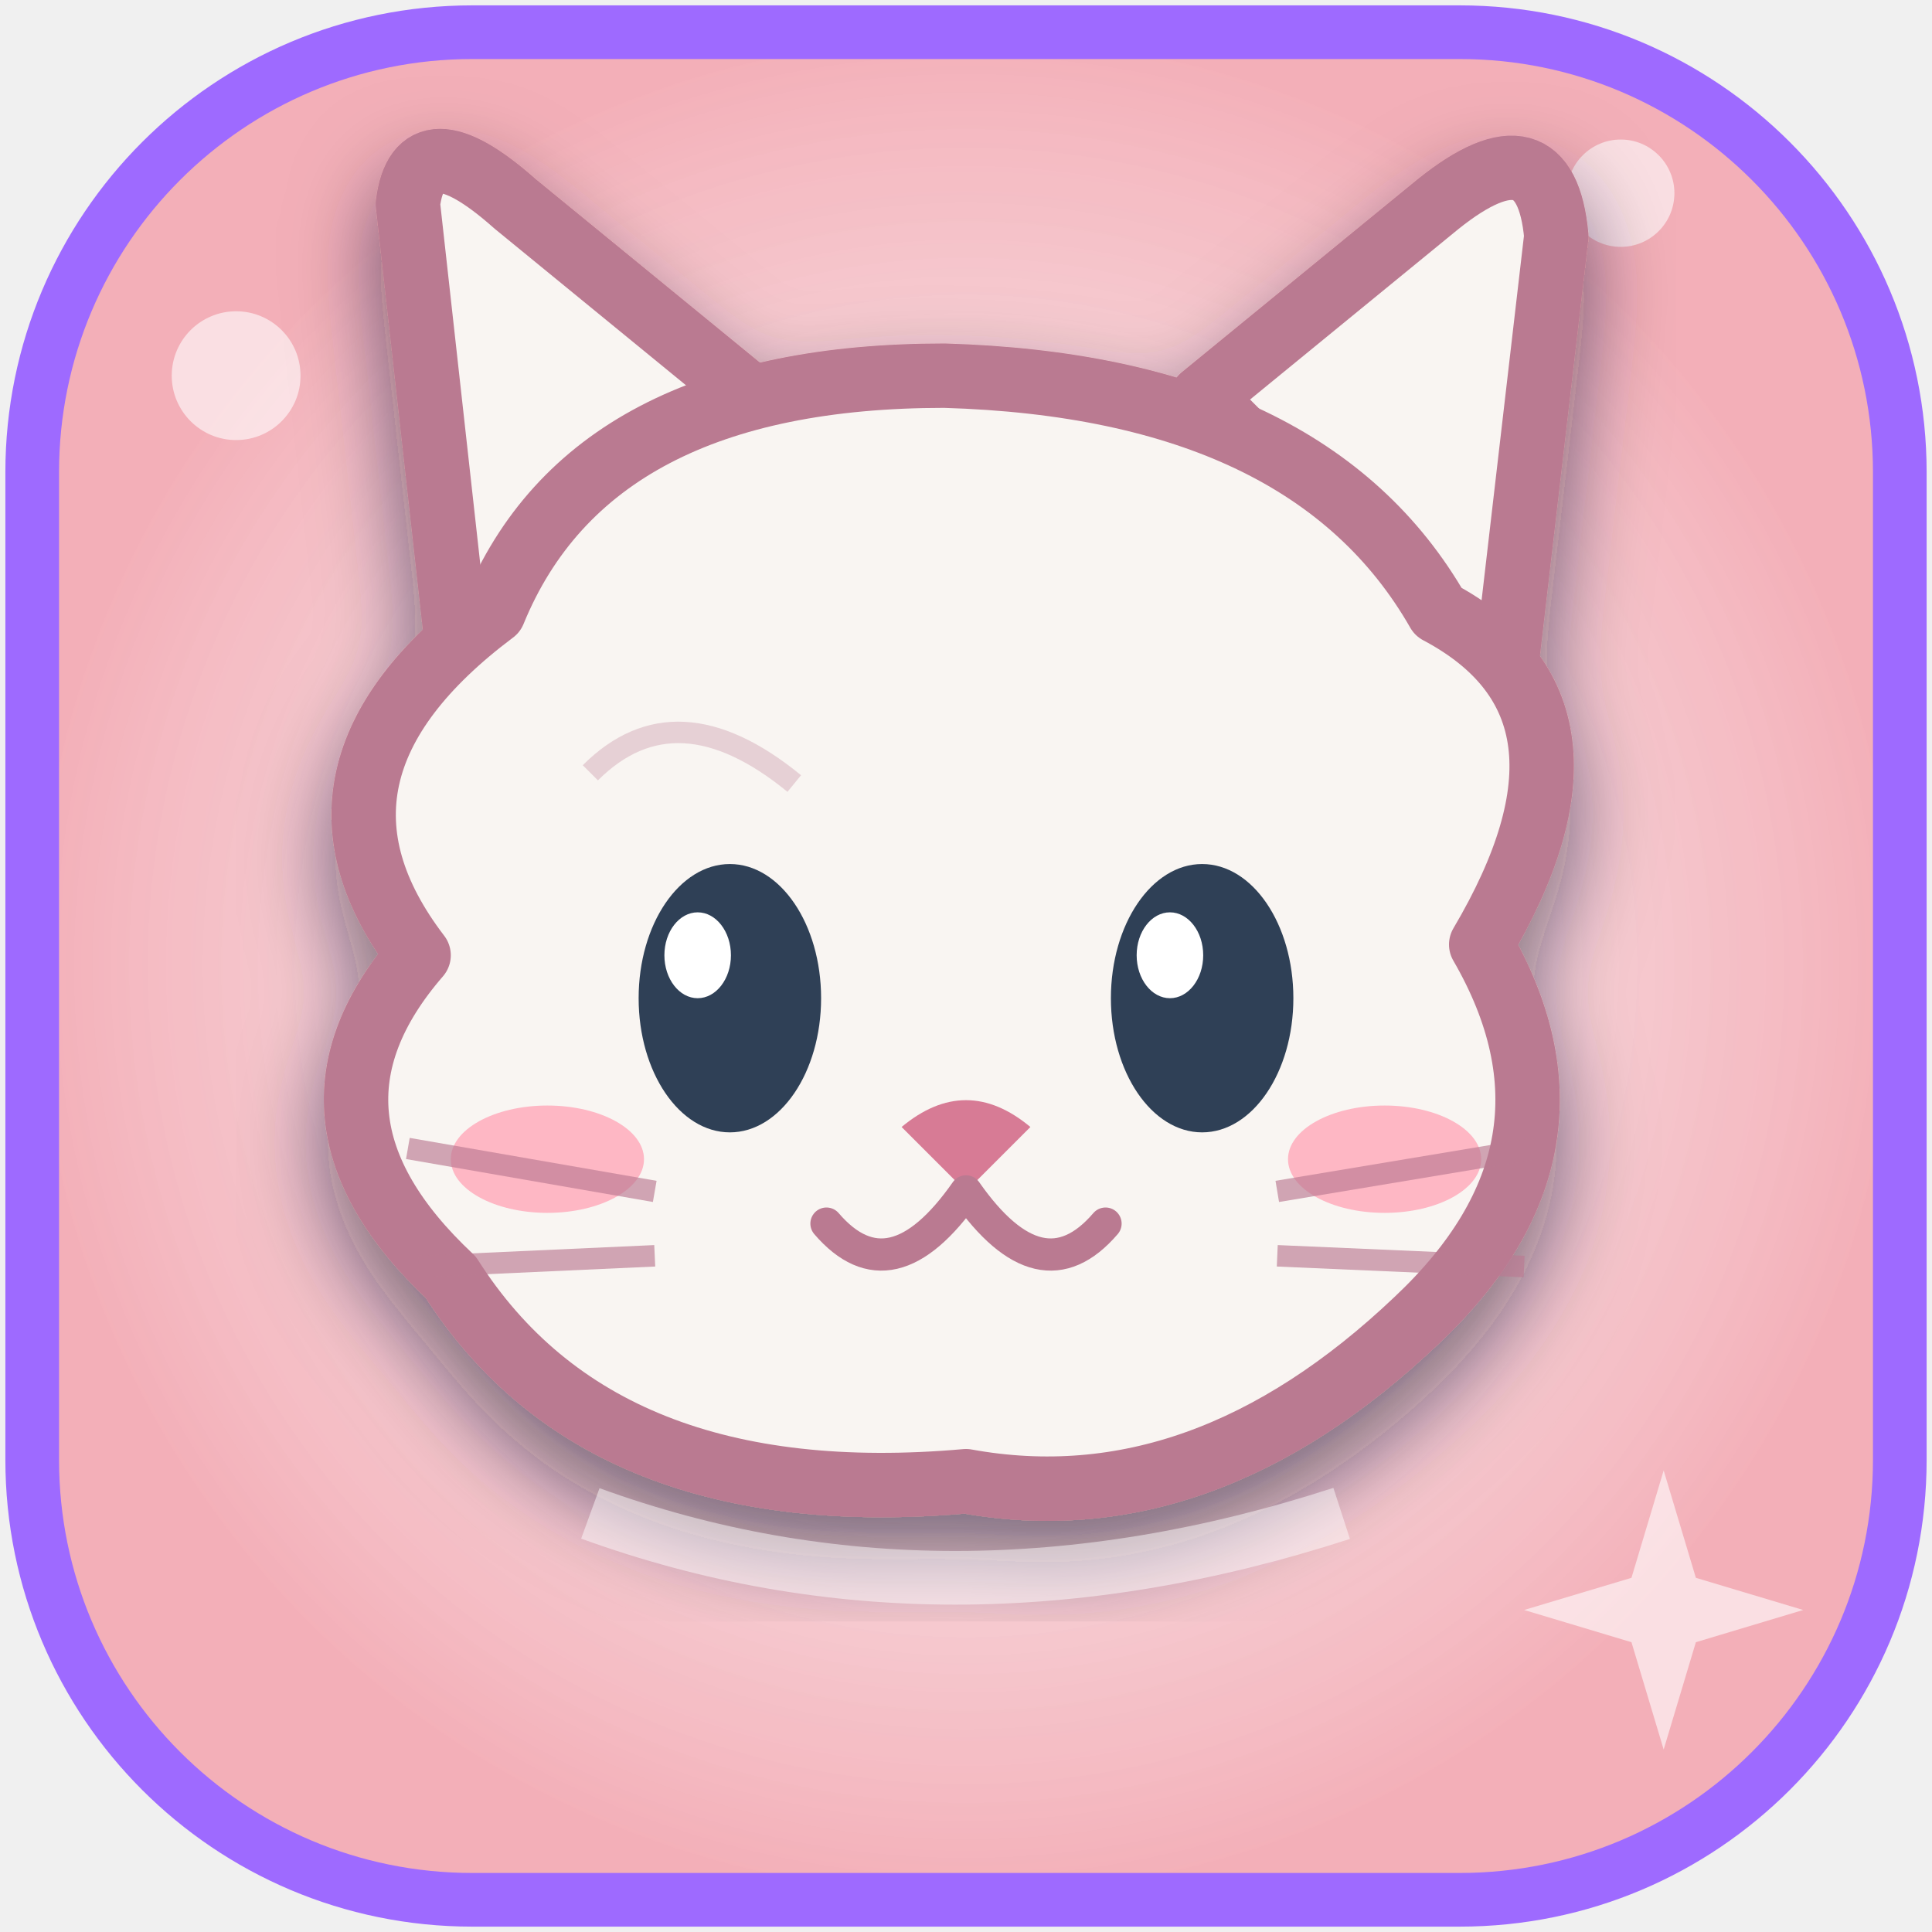
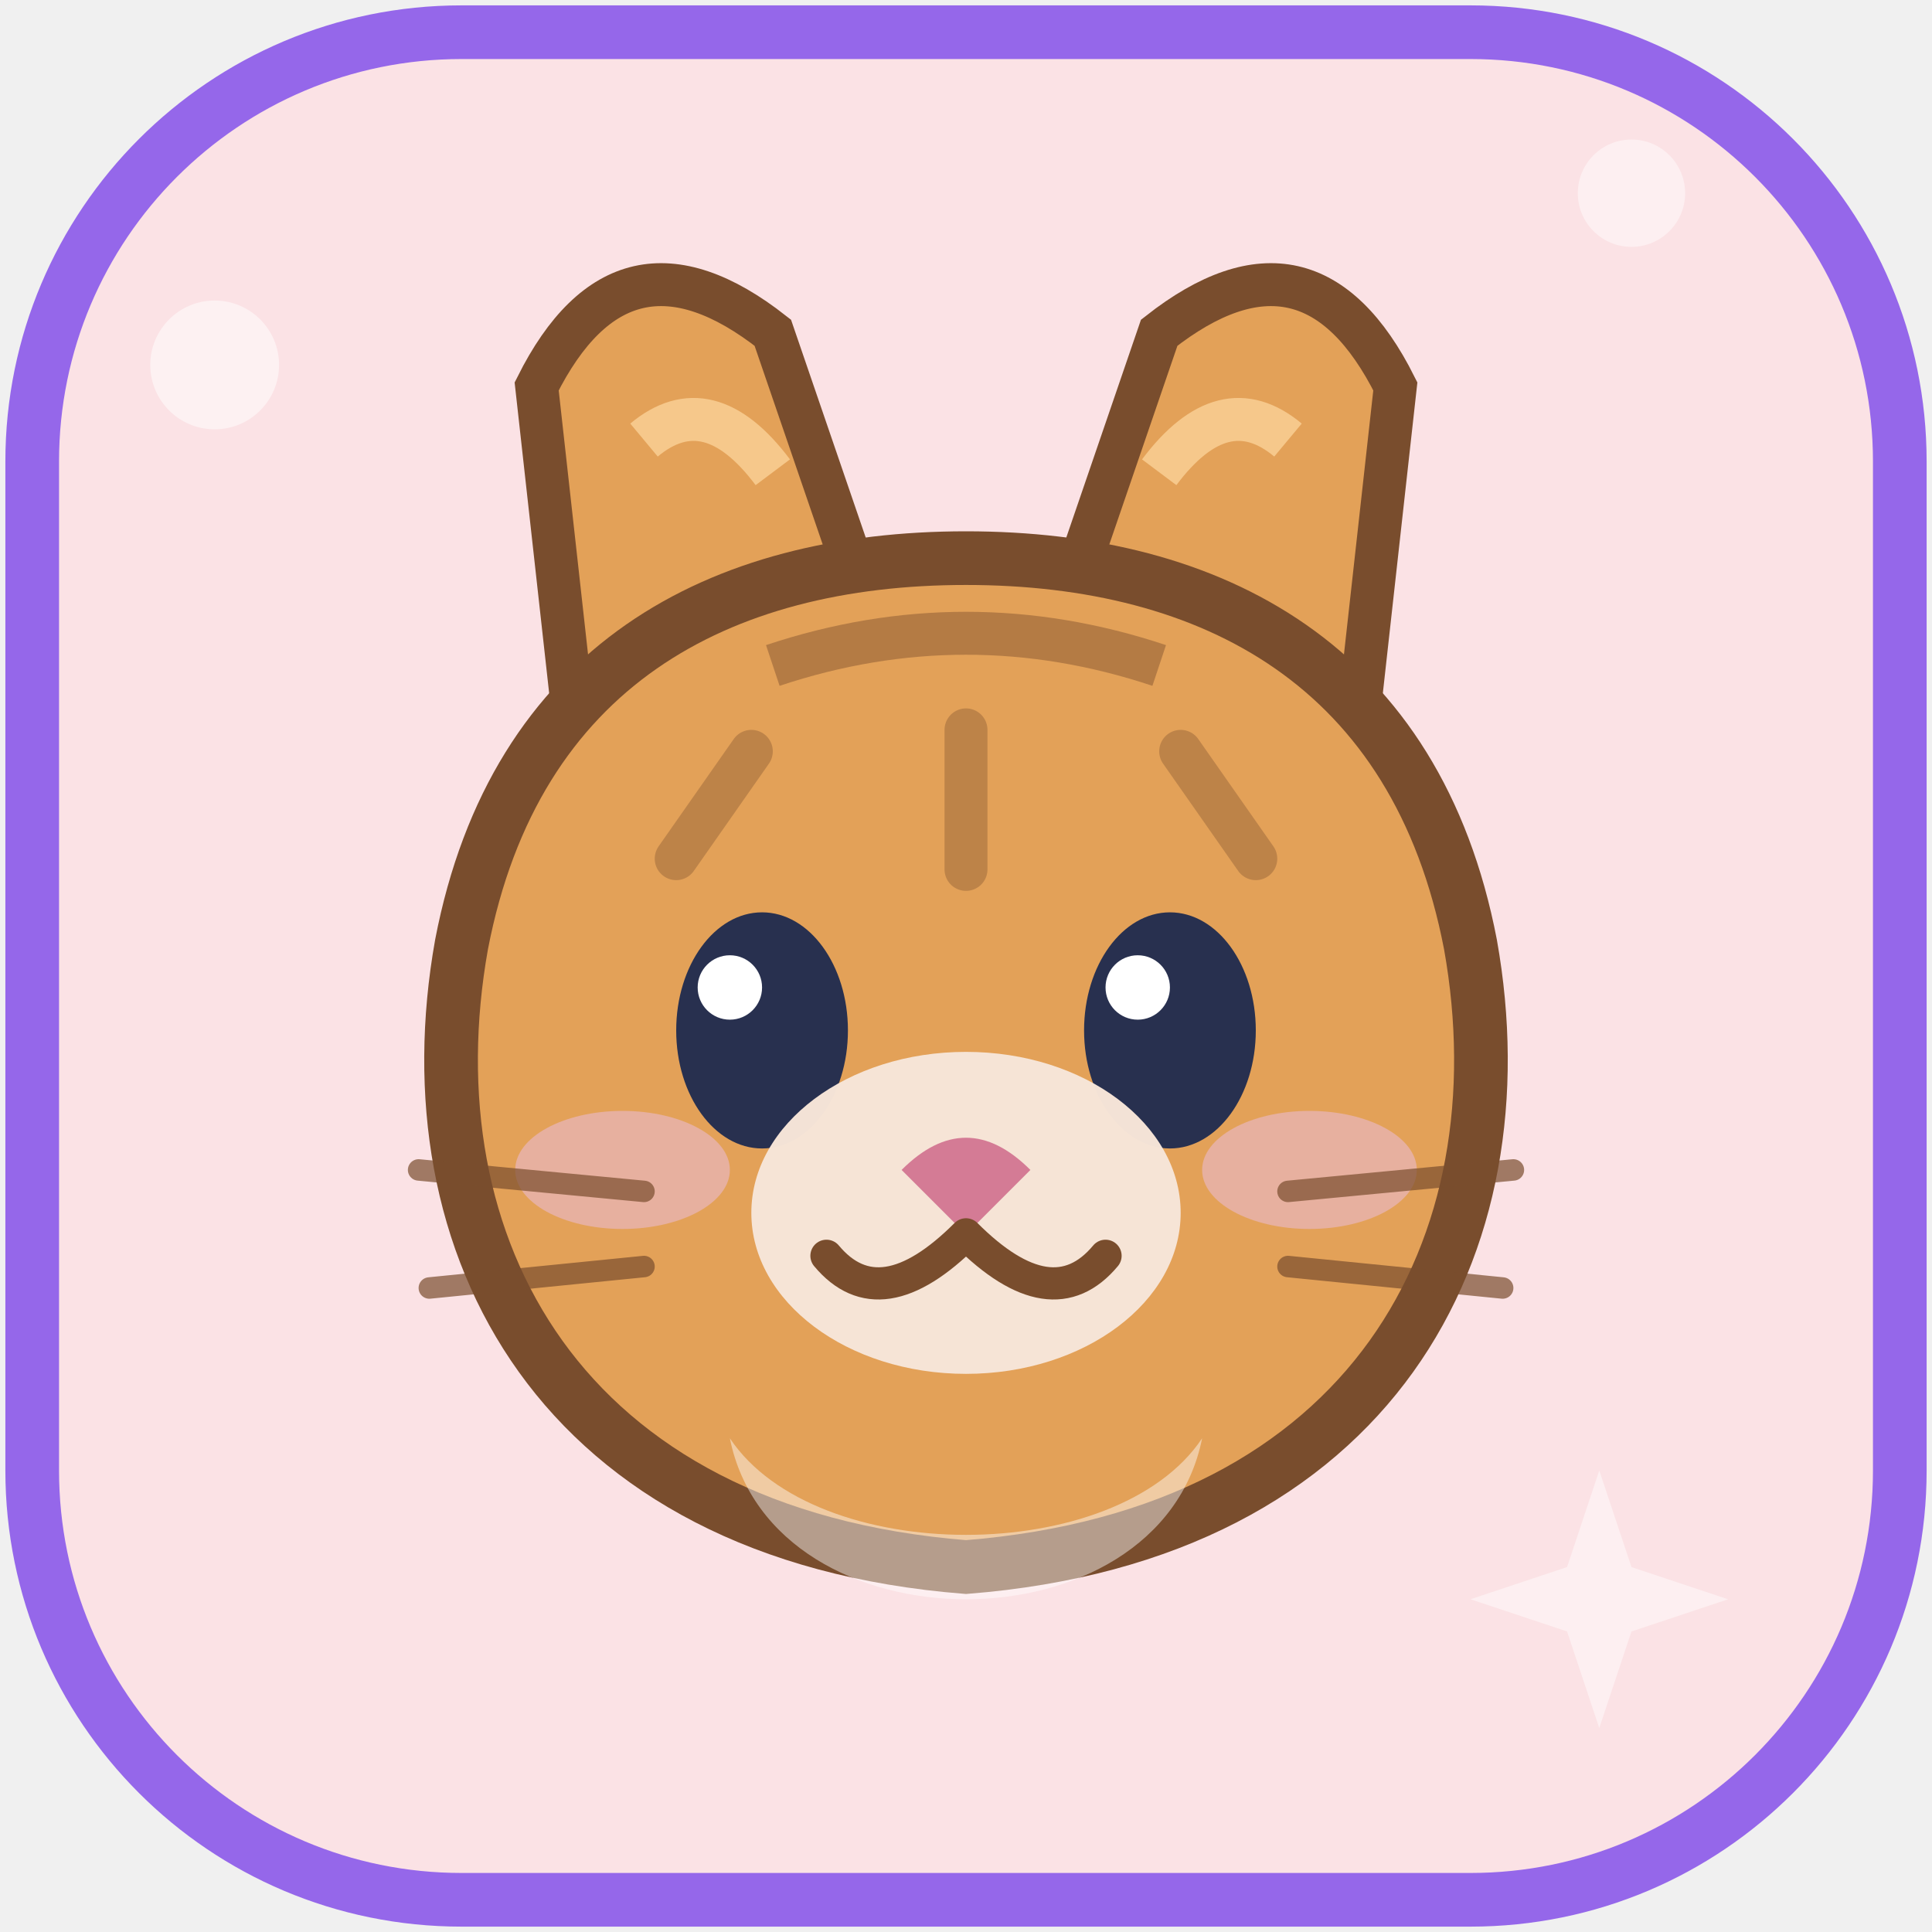
- <svg xmlns="http://www.w3.org/2000/svg" viewBox="0 0 180 180" role="img" aria-label="페르시안 고양이 아바타">
-   <defs>
-     <radialGradient id="bg">
-       <stop stop-color="#fff" stop-opacity=".8" />
-       <stop offset="1" stop-color="#F3AFB8" />
-     </radialGradient>
-     <filter id="s">
-       <feDropShadow dx="0" dy="4" stdDeviation="4" flood-color="#130938" flood-opacity=".55" />
-     </filter>
-   </defs>
-   <rect x="3" y="3" width="174" height="174" rx="41" fill="url(#bg)" stroke="#9E6AFF" stroke-width="5" />
-   <g opacity=".6" fill="#fff">
-     <circle cx="22" cy="35" r="6" />
-     <circle cx="151" cy="18" r="5" />
-     <path d="M155 137 l3 10 10 3 -10 3 -3 10 -3 -10 -10 -3 10 -3Z" />
-   </g>
-   <g filter="url(#s)" stroke="#BA7A91" stroke-width="6" stroke-linejoin="round">
-     <path d="M43 64 L38 19 Q39 11 48 19 L70 37 Z" fill="#F9F5F2" />
-     <path d="M112 37 L134 19 Q144 11 145 22 L140 65 Z" fill="#F9F5F2" />
-     <path d="M46 57 Q55 35 88 35 Q122 36 134 57 Q151 66 138 88 Q149 107 132 123 Q112 142 90 138 Q56 141 42 119 Q26 104 39 89 Q26 72 46 57 Z" fill="#F9F5F2" />
-   </g>
-   <path d="M55 72 Q63 64 74 73" stroke="#BA7A91" stroke-width="2" fill="none" opacity=".3" />
-   <ellipse cx="68" cy="93" rx="8.5" ry="12.5" fill="#2F4056" />
-   <ellipse cx="112" cy="93" rx="8.5" ry="12.5" fill="#2F4056" />
-   <ellipse cx="65" cy="89" rx="3.1" ry="4" fill="#fff" />
-   <ellipse cx="109" cy="89" rx="3.1" ry="4" fill="#fff" />
-   <ellipse cx="51" cy="108" rx="9" ry="5" fill="#FFA4B7" opacity=".77" />
-   <ellipse cx="129" cy="108" rx="9" ry="5" fill="#FFA4B7" opacity=".77" />
-   <path d="M84 105 Q90 100 96 105 L90 111Z" fill="#D77B95" />
-   <path d="M90 111 Q83 121 77 114 M90 111 Q97 121 103 114" fill="none" stroke="#BA7A91" stroke-width="3" stroke-linecap="round" />
-   <path d="M61 111 L38 107 M61 117 L39 118 M119 111 L143 107 M119 117 L142 118" fill="none" stroke="#BA7A91" stroke-width="2" opacity=".66" />
-   <path d="M55 141 Q88 153 125 141" fill="none" stroke="#ffffff" stroke-width="5" opacity=".48" />
+ <svg xmlns="http://www.w3.org/2000/svg" viewBox="0 0 180 180" role="img" aria-label="코리안숏헤어 치즈 고양이 아바타">
+   <rect x="3" y="3" width="174" height="174" rx="40" fill="#FBE2E5" stroke="#9567EA" stroke-width="5" />
+   <circle cx="20" cy="34" r="6" fill="#fff" opacity="0.5" />
+   <circle cx="152" cy="18" r="5" fill="#fff" opacity="0.45" />
+   <path d="M149 137 l3 9 9 3 -9 3 -3 9 -3 -9 -9 -3 9 -3z" fill="#fff" opacity="0.45" />
+   <path d="M54 72 L50 36 Q58 20 72 31 L84 66 Z" fill="#E3A158" stroke="#794D2D" stroke-width="4" />
+   <path d="M96 66 L108 31 Q122 20 130 36 L126 72 Z" fill="#E3A158" stroke="#794D2D" stroke-width="4" />
+   <path d="M60 41 Q66 36 72 44" stroke="#F6C88B" stroke-width="4" fill="none" />
+   <path d="M120 41 Q114 36 108 44" stroke="#F6C88B" stroke-width="4" fill="none" />
+   <path d="M43 88 C48 62 67 52 90 52 C113 52 132 62 137 88 C142 116 128 143 90 146 C52 143 38 116 43 88 Z" fill="#E3A158" stroke="#794D2D" stroke-width="5" />
+   <path d="M72 62 Q90 56 108 62" stroke="#794D2D" stroke-width="4" fill="none" opacity="0.45" />
+   <path d="M70 70 L63 80 M90 68 L90 81 M110 70 L117 80" stroke="#794D2D" stroke-width="4" stroke-linecap="round" opacity="0.36" />
+   <ellipse cx="71" cy="96" rx="8" ry="11" fill="#28304F" />
+   <ellipse cx="109" cy="96" rx="8" ry="11" fill="#28304F" />
+   <circle cx="68" cy="92" r="3" fill="#fff" />
+   <circle cx="106" cy="92" r="3" fill="#fff" />
+   <ellipse cx="58" cy="109" rx="10" ry="5.5" fill="#E9B8C4" opacity="0.65" />
+   <ellipse cx="122" cy="109" rx="10" ry="5.5" fill="#E9B8C4" opacity="0.65" />
+   <ellipse cx="90" cy="113" rx="20" ry="15" fill="#F7E5D8" opacity="0.98" />
+   <path d="M84 109 Q90 103 96 109 L90 115Z" fill="#D47B95" />
+   <path d="M90 115 Q82 123 77 117 M90 115 Q98 123 103 117" fill="none" stroke="#794D2D" stroke-width="3" stroke-linecap="round" />
+   <path d="M60 111 L39 109 M60 118 L40 120 M120 111 L141 109 M120 118 L140 120" fill="none" stroke="#794D2D" stroke-width="2" opacity="0.7" stroke-linecap="round" />
+   <path d="M68 134 C76 146 104 146 112 134 C108 154 72 154 68 134 Z" fill="#fff" opacity="0.45" />
</svg>
